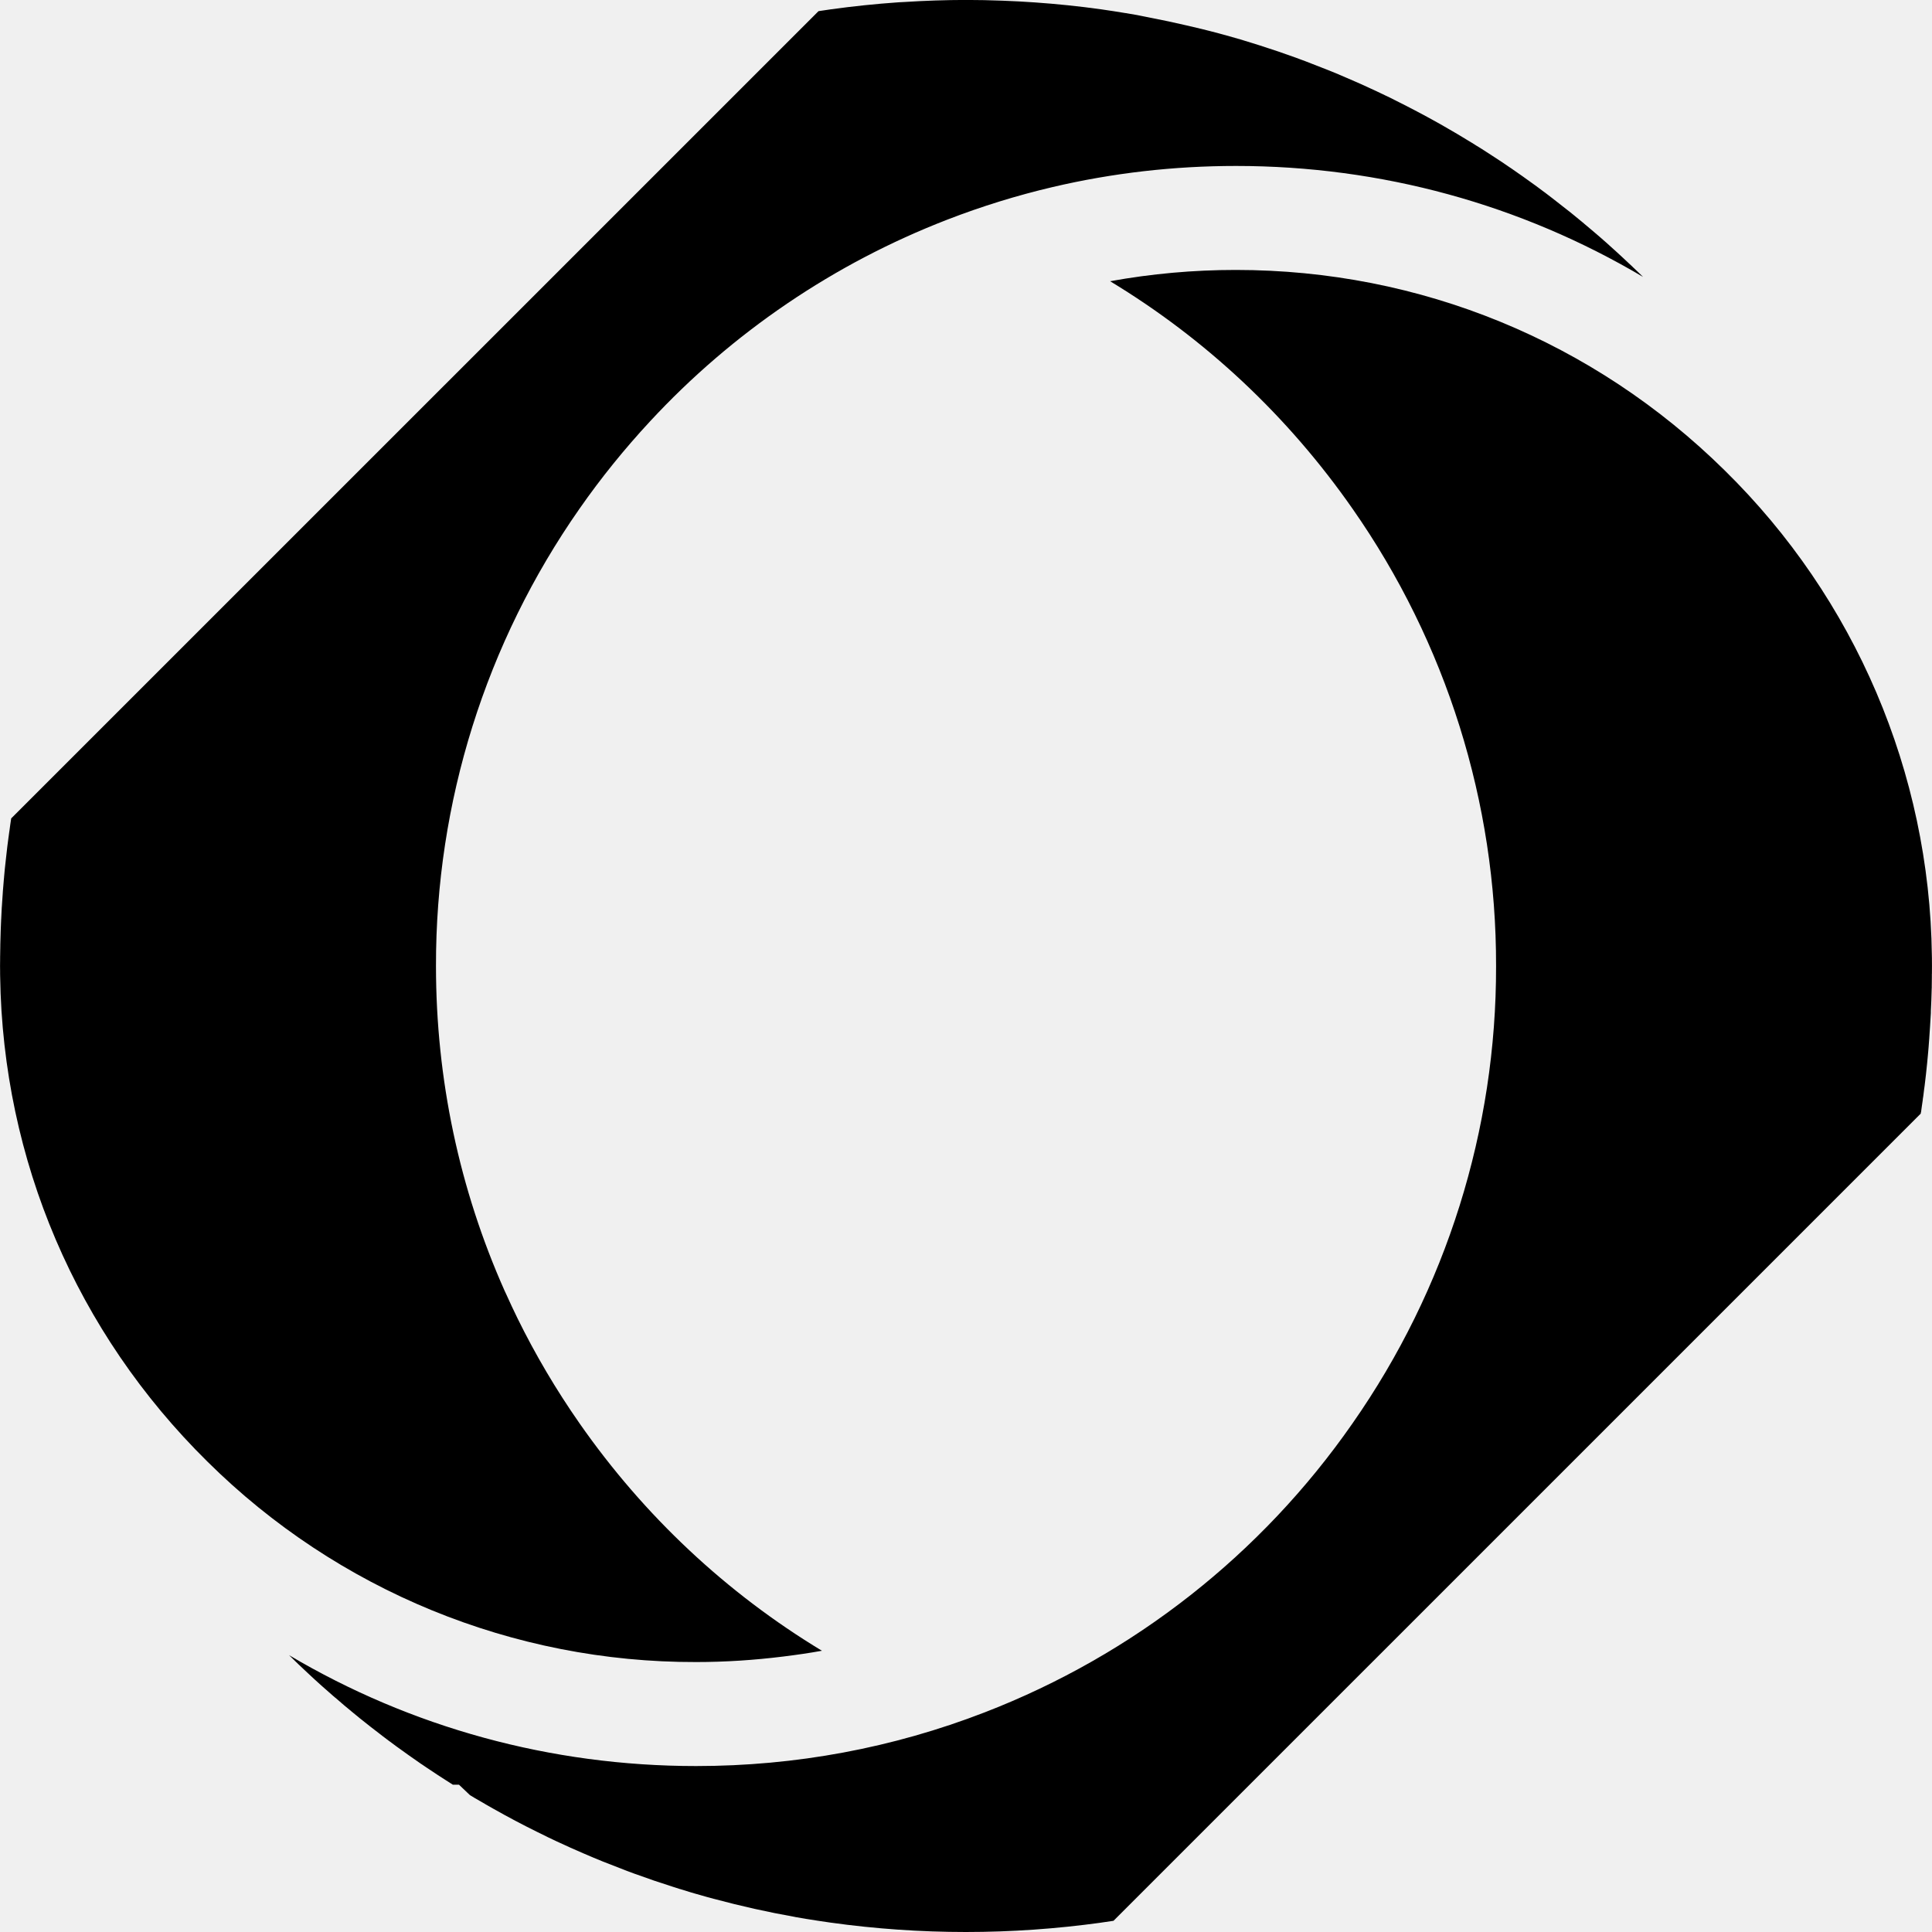
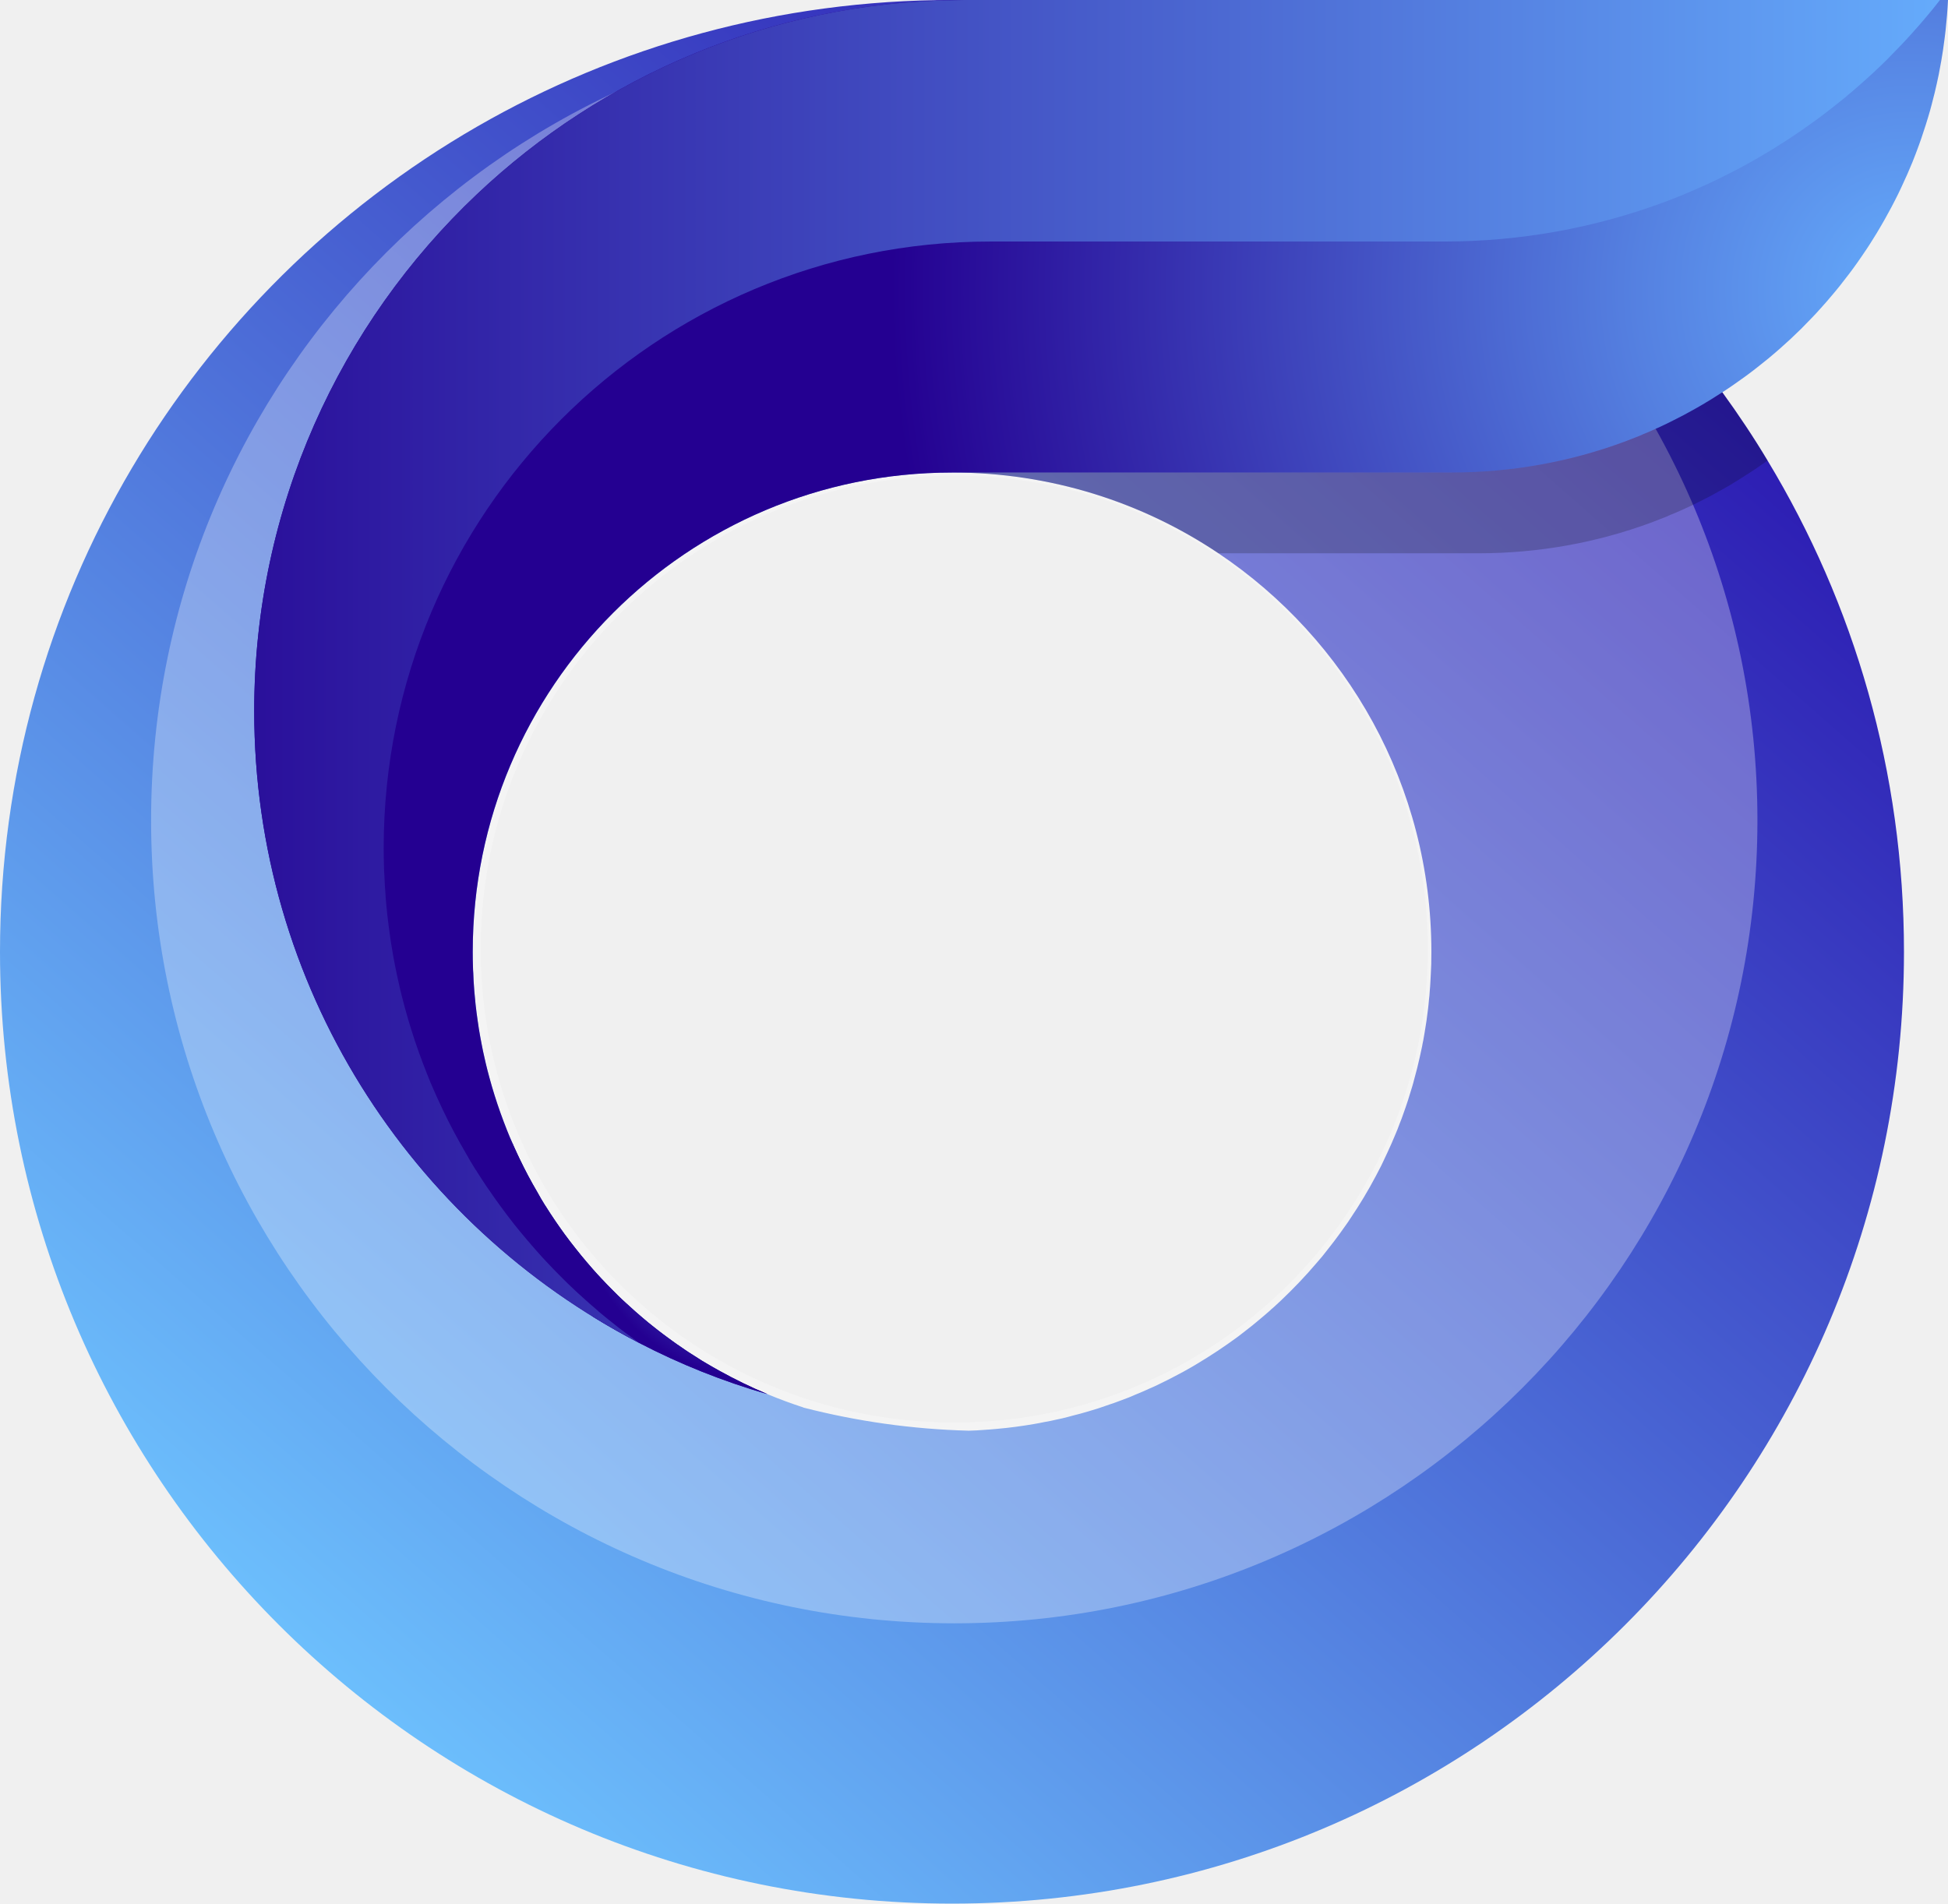
- <svg xmlns="http://www.w3.org/2000/svg" xmlns:xlink="http://www.w3.org/1999/xlink" width="113.985" height="113.985">
+ <svg xmlns="http://www.w3.org/2000/svg" xmlns:xlink="http://www.w3.org/1999/xlink" width="144.639" height="141.37" viewBox="0 0 144.639 141.37">
  <defs>
-     <linearGradient id="A" x1="0" y1="49.03" x2="96.933" y2="49.03" gradientUnits="userSpaceOnUse">
-       <stop offset="0" />
+     <linearGradient id="d" x1="24.222" y1="123.623" x2="116.802" y2="18.142" gradientUnits="userSpaceOnUse">
+       <stop offset="0" stop-color="#6cbefc" />
+       <stop offset="1" stop-color="#2c1bb2" />
    </linearGradient>
-     <linearGradient id="B" x1="17.052" y1="64.956" x2="113.985" y2="64.956" xlink:href="#A" />
+     <radialGradient id="e" cx="141.864" cy="21.583" fx="141.864" fy="21.583" r="75.731" gradientUnits="userSpaceOnUse">
+       <stop offset=".001" stop-color="#65abfb" />
+       <stop offset=".267" stop-color="#5581e1" />
+       <stop offset=".863" stop-color="#2d18a0" />
+       <stop offset="1" stop-color="#240091" />
+     </radialGradient>
+     <radialGradient id="f" cx="56.572" cy="88.77" fx="56.572" fy="88.77" r="13.646" xlink:href="#e" />
+     <linearGradient id="g" x1="144.27" y1="49.864" x2="5.991" y2="49.864" gradientUnits="userSpaceOnUse">
+       <stop offset=".001" stop-color="#65abfb" />
+       <stop offset="1" stop-color="#240091" />
+     </linearGradient>
  </defs>
-   <path d="M.659 48.297l-.008.053-.011.07-.043.294v.009l-.002.007v.002l-.008.057-.023.176-.023.153-.004.027-.006.046v.004l-.003.024-.004.023-.002.011-.005.047-.004.036v.006l-.006.024-.074.567-.058.511-.022.194v.006l-.002.009v.004l-.068.619-.043.466v.015l-.015.154-.015.183-.016.194-.008.1-.013.149-.012.186-.006.087-.046.687v.003l-.003.012-.016.324-.017.338v.01l-.003.035c0 .013-.002.025-.002.037 0 .025-.002.05-.004.077v.04l-.003.037-.015.383-.006.163-.019.675c-.003.034-.003.071-.003.107v.077l-.009.549-.002.104v.046l-.001.193-.002.167-.001.119.001.118.002.164v.181l.003.153c.16 10.838 4.502 21.005 12.228 28.623a40.81 40.81 0 0 0 28.834 11.826c1.726 0 3.438-.114 5.131-.324.767-.095 1.532-.204 2.291-.342-5.622-3.398-10.486-7.946-14.303-13.42-1.385-1.984-2.607-4.056-3.66-6.199-.237-.483-.463-.97-.684-1.46-.024-.053-.051-.106-.075-.159-2.665-5.987-4.049-12.483-4.049-19.161a46.91 46.91 0 0 1 8.468-26.979c1.272-1.824 2.664-3.541 4.158-5.151a47.05 47.05 0 0 1 17.54-11.904 46.98 46.98 0 0 1 6.226-1.926c3.521-.825 7.136-1.242 10.807-1.242 8.578 0 16.818 2.279 24.016 6.547-.007-.008-.01-.012-.015-.015l-.202-.199-.272-.26-.084-.08-.003-.002-.022-.019-.008-.009-.013-.015c-.077-.074-.165-.154-.248-.231l-.264-.247-.01-.011-.009-.01-.022-.018c-.015-.014-.03-.027-.045-.042l-.301-.277-.019-.018-.132-.12-.066-.059-.434-.392-.484-.423c-.05-.044-.105-.088-.156-.133l-.332-.282-.221-.185-.12-.101-.003-.006-.089-.073-.046-.038-.386-.316-.019-.017-.009-.007-.012-.01-.015-.012c-.095-.08-.193-.156-.288-.233h0l-.015-.012-.006-.003-.951-.745-.006-.006-.009-.006c-.086-.068-.172-.132-.261-.2l-.105-.08-.064-.049c-.014-.012-.029-.022-.044-.033l-.018-.013-.011-.009-.009-.006-.016-.01-.18-.135-.065-.049-.245-.181-.078-.056-.14-.1-.098-.071v-.002l-.011-.008-.007-.003c-.096-.072-.193-.14-.29-.208-.023-.016-.046-.034-.069-.05l-.027-.019-.025-.018-.712-.497-.006-.003-.003-.002-.01-.005-.322-.22c-.026-.017-.051-.035-.077-.053l-.003-.003-.009-.006-.483-.317c-.009-.006-.017-.012-.026-.017h0l-.027-.018c-.034-.023-.069-.044-.103-.067l-.348-.225-.018-.012h-.001l-.017-.012c-.172-.114-.347-.221-.525-.331l-.018-.01-.003-.002-.025-.015a14.88 14.88 0 0 0-.543-.334l-.288-.175-.003-.003L86.135 8l-.165-.099-.011-.006h0l-.009-.006-.101-.059-.392-.227-.098-.058-.135-.077-.362-.208c-.012-.007-.024-.012-.036-.019-.808-.452-1.633-.886-2.461-1.299-.018-.009-.037-.02-.055-.029l-.009-.004-.006-.003-.019-.009a11.74 11.74 0 0 0-.552-.27l-.488-.233-.003-.003c-.013-.007-.028-.013-.043-.02-.009-.004-.018-.008-.028-.013l-.012-.006h-.004c-.585-.276-1.115-.512-1.627-.73l-.014-.007-.011-.005-.012-.004-.013-.005c-.123-.056-.245-.107-.371-.16l-.052-.021-.037-.016-.007-.004L79 4.398l-.221-.092-.237-.096-.11-.045-1.414-.552-.248-.092-.034-.012-.261-.098c-.696-.252-1.42-.5-2.147-.73l-.009-.003-.009-.003c-.012-.004-.024-.007-.036-.011l-.415-.13-.427-.131-.254-.078-.905-.258-.015-.002h-.004l-.018-.007-.118-.032-.188-.051-.039-.011-.056-.016c-.599-.161-1.211-.305-1.824-.447l-1.085-.242-1.839-.371L66.4.771l-.012-.003h-.015l-.687-.111-.319-.047-.399-.06a56.13 56.13 0 0 0-1.977-.24 58.7 58.7 0 0 0-3.849-.27 56.99 56.99 0 0 0-2.147-.043 57.61 57.61 0 0 0-3.62.12l-.381.02c-1.333.093-2.66.231-3.973.413l-.705.104-.027.006h0L.663 48.281l-.003.015z" fill="url(#A)" />
-   <path d="M113.338 65.618l.006-.043.006-.046.033-.242.003-.018.003-.031.006-.034.046-.316.006-.07.012-.071.015-.098.043-.356.034-.245.08-.678.003-.031.064-.613.046-.485v-.009l.015-.153.028-.334.003-.043.003-.043.033-.432v-.021l.003-.037.046-.677v-.016l.04-.656.003-.065v-.089l.003-.089.025-.549.022-.721.003-.031v-.107l.006-.512v-.193l.003-.031.003-.439-.003-.46v-.012l-.003-.147a40.82 40.82 0 0 0-12.224-28.623c-7.735-7.627-17.974-11.826-28.837-11.826a41.49 41.49 0 0 0-7.422.666c5.622 3.398 10.486 7.949 14.304 13.424a46.91 46.91 0 0 1 8.468 26.979 46.91 46.91 0 0 1-8.468 26.979 47.13 47.13 0 0 1-21.701 17.052c-5.425 2.101-11.154 3.168-17.03 3.168-8.578 0-16.815-2.279-24.016-6.544l.012.012.033.03.031.031a1.23 1.23 0 0 0 .104.101l.113.111c.092.092.184.181.279.27l.015.015.019.016.512.484.028.022.024.025.353.328.009.009.012.009c.205.19.414.377.629.564l.013.009.012.012.417.368.027.021.092.08.009.003.405.35.083.071.019.018.331.273.043.034.04.037c.095.083.202.169.322.264l.04.031.037.031c.086.074.171.144.254.205l.028.022.025.021a38.67 38.67 0 0 0 .938.733c.067.055.138.107.205.16l.236.178c.046.034.089.064.129.098l.077.055.383.285.12.086.193.138.024.018.028.019c.092.07.19.138.285.206l.104.074.711.497.022.012.022.015c.104.074.212.144.316.215l.08.052.264.175.279.187.439.282.441.282h.362l.647.616c.098.062.199.123.3.181l.595.343.018.012.018.012c.156.092.313.178.472.267.84.475 1.693.926 2.545 1.347l.564.276.083.043.53.251a53.55 53.55 0 0 0 1.622.727l.012.003.012.006.402.172c.04.015.083.034.129.055l.537.221 1.41.549.016.006.015.006.463.172.021.006.018.006c.727.267 1.448.512 2.141.73l.024.009.021.006a11.36 11.36 0 0 0 .42.135l.022.003.018.006.635.196.178.052.757.215.392.107.031.006c1.57.423 3.168.779 4.745 1.058l.018.006.018.003.653.113h.015l.012.003.659.104.031.003.031.006c.221.037.445.067.666.098l.018.003a58.07 58.07 0 0 0 7.971.552 58.16 58.16 0 0 0 7.977-.552l.055-.009.628-.092.031-.006.022-.003 47.622-47.621a.79.79 0 0 1 .012-.083z" fill="url(#B)" />
+   <g isolation="isolate">
+     <g id="b" data-name="Layer 2">
+       <g id="c" data-name="OBJECTS">
+         <g>
+           <path d="m131.24,34.2c-1.04-1.74-2.17-3.43-3.36-5.07C116.37,13.311,98.44,2.45,77.92.36c-.04,0-.08,0-.12-.01-2.14-.21-4.32-.33-6.51-.34-.13-.01-.26-.01-.39-.01h-.21C57.85,0,45.81,3.421,35.43,9.4,14.25,21.61,0,44.48,0,70.69c0,39.04,31.65,70.68,70.69,70.68s70.68-31.64,70.68-70.68c0-13.35-3.69-25.84-10.13-36.49Zm-24.97,37.39c-.02.49-.04.97-.07,1.45-.01.17-.02.35-.04.53-.01.23-.03.45-.06.68-.02.23-.04.46-.07.69-.07.59-.15,1.16-.25,1.73-.03.19-.07.39-.1.58-.04.16-.06.31-.09.46-.06.28-.12.55-.18.83-.12.55-.26,1.09-.41,1.63-.04.17-.09.34-.14.51-.2.68-.41,1.34-.65,2-.09.27-.19.53-.3.8-.09.25-.19.51-.3.76-.18.44-.37.87-.57,1.3-.1.22-.2.43-.3.64-.06.13-.13.26-.19.4l-.39.75c-.57,1.08-1.2,2.13-1.89,3.15-.12.19-.25.38-.39.57-.27.39-.55.77-.83,1.14-.29.38-.58.74-.87,1.11-.14.16-.28.33-.42.49-.84.99-1.74,1.93-2.69,2.83-.17.16-.34.32-.52.48-.1.08-.19.16-.28.25-.35.31-.7.6-1.05.89-.23.19-.45.37-.69.55-.21.17-.44.34-.66.51-.97.71-1.96,1.37-3,1.99-.17.1-.34.21-.51.3-.25.14-.49.28-.74.41-.5.27-1.01.53-1.53.78-.24.12-.5.24-.74.34-.19.09-.37.17-.56.25-.18.08-.35.15-.53.22-.16.07-.31.14-.47.2-.27.1-.53.2-.8.3-.18.07-.38.14-.57.2-.55.2-1.1.38-1.66.54h-.01c-.35.11-.7.2-1.06.29-.28.08-.56.15-.85.22l-.42.09c-.29.07-.59.13-.89.18-.26.06-.52.1-.79.15-.88.15-1.77.27-2.67.35-.33.03-.67.06-1,.08-.37.03-.75.05-1.14.06-4.21-.11-8.31-.7-12.25-1.71-.01,0-.02,0-.04-.02-.89-.29-1.76-.61-2.62-.97l-.01-.01h-.02c-1.23-.51-2.42-1.1-3.58-1.74l-.48-.27c-.26-.15-.53-.31-.79-.46-.09-.06-.18-.11-.26-.17-.26-.16-.51-.32-.76-.48-.18-.12-.36-.24-.54-.37-.22-.14-.43-.3-.64-.45-.12-.08-.24-.17-.36-.26-.23-.17-.46-.34-.69-.52-.12-.09-.24-.18-.36-.28-.27-.22-.55-.44-.81-.67-.05-.04-.11-.09-.17-.14-.26-.22-.51-.45-.76-.68-.12-.1-.22-.2-.34-.3-.19-.17-.38-.36-.57-.54l-.39-.39c-.27-.27-.54-.55-.8-.83-.02-.01-.02-.02-.04-.04-.22-.23-.43-.47-.64-.7-.15-.17-.29-.34-.43-.5-.02-.02-.03-.04-.05-.06-.26-.31-.52-.62-.76-.93-.3-.37-.59-.75-.87-1.13-.2-.28-.4-.56-.6-.85-.05-.08-.1-.16-.16-.24-.18-.27-.37-.55-.55-.84-.04-.06-.07-.12-.12-.18-.2-.33-.4-.66-.58-1-.47-.8-.91-1.62-1.31-2.46-.13-.27-.26-.54-.38-.82-.05-.11-.1-.21-.14-.32-.01-.01-.01-.03-.02-.04v-.01c-.14-.31-.27-.6-.39-.91-.34-.87-.66-1.75-.94-2.64-.13-.42-.25-.85-.37-1.27-.1-.36-.19-.72-.28-1.09-.02-.12-.05-.24-.08-.38-.08-.33-.15-.66-.21-.99-.08-.4-.15-.79-.22-1.18-.03-.22-.06-.42-.09-.63-.06-.39-.1-.78-.15-1.18-.03-.33-.07-.65-.09-.98-.01-.07-.02-.13-.02-.19-.03-.39-.05-.78-.06-1.17-.02-.13-.02-.26-.02-.38-.02-.4-.02-.8-.02-1.19,0-19.66,15.93-35.6,35.59-35.6,7.32,0,14.13,2.21,19.78,6,9.53,6.39,15.81,17.26,15.81,29.6,0,.3-.01.6-.01.9Z" fill="url(#d)" />
+           <path d="m70.855,1.284C37.919,1.284,11.219,27.983,11.219,60.919s26.7,59.635,59.635,59.635,59.635-26.7,59.635-59.635S103.79,1.284,70.855,1.284Zm0,104.362c-19.42,0-35.165-15.745-35.165-35.166s15.745-35.165,35.165-35.165,35.165,15.745,35.165,35.165-15.745,35.166-35.165,35.166Z" fill="#fff" mix-blend-mode="overlay" opacity=".3" />
+           <path d="m144.639,0c-.02.384-.04.762-.073,1.139-.033.371-.066.742-.106,1.112-.02.186-.04.364-.066.55-.04.311-.079.622-.126.927-.04.258-.079.516-.126.775-.06.344-.126.695-.192,1.04-.093.45-.192.894-.298,1.338-.073.291-.146.589-.225.881-.079.311-.166.616-.258.92-.119.404-.245.795-.377,1.185-.099.311-.205.622-.318.927-.152.424-.318.848-.483,1.265-.126.291-.245.583-.371.874-.146.325-.291.649-.444.973-.152.338-.318.662-.483.987-.165.325-.331.642-.51.96-.172.318-.344.629-.53.94-.199.344-.404.689-.622,1.026-.152.245-.311.497-.477.742-.013.02-.026.04-.046.066-.199.298-.397.589-.609.887-.205.291-.417.583-.636.867-.43.57-.874,1.132-1.344,1.675-.199.245-.411.477-.622.715-.04.053-.086.099-.132.146-.218.252-.45.497-.682.735-.245.258-.497.517-.748.768-.51.503-1.033.993-1.569,1.463-.238.212-.483.417-.728.622-.04.04-.086.073-.132.113-.258.212-.53.43-.795.636-.278.218-.55.43-.834.636-.033.026-.066.053-.106.079-.265.192-.53.378-.795.563-.291.205-.589.404-.894.602-.146.093-.291.185-.437.278-.265.172-.53.338-.795.49-.013.013-.033.026-.053.033-.298.179-.596.351-.894.516-.47.265-.947.516-1.43.755-.384.199-.775.384-1.165.563-.046.02-.093.046-.139.06-.311.146-.629.278-.947.41-.099.046-.192.086-.291.126-.384.159-.768.305-1.159.45-3.993,1.47-8.303,2.278-12.8,2.278h-37.081c-19.66,0-35.591,15.932-35.591,35.591,0,.397.007.795.02,1.192.007.126.007.252.02.384.013.391.033.775.066,1.165,0,.066.007.126.013.192.026.331.06.655.093.98.046.397.093.788.152,1.179.026.212.06.417.093.629.066.397.132.788.212,1.179.066.338.132.669.212,1,.027.132.06.258.086.377.086.364.179.728.278,1.086.113.424.238.848.371,1.271.278.894.596,1.775.94,2.642.126.318.258.636.404.954.046.112.093.218.139.324.126.278.252.55.384.821.404.841.834,1.662,1.304,2.463.185.338.384.669.589.993.046.06.079.119.119.185.179.285.364.563.55.841.053.079.106.152.159.232.199.291.397.576.603.854.278.384.569.761.861,1.132.245.311.503.622.761.927.02.02.033.04.053.06.139.165.285.331.43.497.205.238.424.477.642.708.013.013.02.027.033.033.265.285.53.563.808.834.126.132.252.258.384.384.192.186.384.371.576.543.113.106.218.205.331.305.252.232.51.457.768.675.06.053.113.099.166.146.265.225.536.45.814.662.119.099.238.192.358.285.225.179.457.351.689.516.119.093.238.179.358.265.212.152.424.305.642.444.179.132.358.252.543.371.252.166.497.324.755.483.086.06.172.113.265.166.258.159.523.311.788.463.159.093.318.185.477.271,1.159.642,2.351,1.225,3.582,1.735-3.324-.96-6.516-2.238-9.535-3.807-16.971-8.774-28.579-26.493-28.579-46.921,0-15.124,6.363-28.764,16.554-38.392C44.706,5.648,57.174.205,70.901.013c.086-.007.179-.007.271-.007h.119l.391-.007h72.957Z" fill="url(#e)" />
+           <path d="m56.99,103.541c-3.33-.96-6.52-2.24-9.54-3.81-1.17-.61-2.31-1.25-3.43-1.95-.05-.05-.08-.1-.12-.15-.2-.28-.4-.56-.6-.85-.05-.08-.1-.16-.16-.24-.18-.27-.37-.55-.55-.84-.04-.06-.07-.12-.12-.18-.2-.33-.4-.66-.58-1-.47-.8-.91-1.62-1.31-2.46-.13-.27-.26-.54-.38-.82-.05-.11-.1-.21-.14-.32-.15-.32-.28-.64-.41-.96-.34-.87-.66-1.75-.94-2.64-.13-.42-.25-.85-.37-1.27-.1-.36-.19-.72-.28-1.09,0-.03-.01-.05-.02-.08.01.01.01.03.02.04.04.11.09.21.14.32.12.28.25.55.38.82.4.84.84,1.66,1.31,2.46.18.34.38.67.58,1,.05.06.08.12.12.18.18.29.37.57.55.84.06.08.11.16.16.24.2.29.4.57.6.85.28.38.57.76.87,1.13.24.31.5.62.76.93.02.02.03.04.05.06.14.16.28.33.43.5.21.23.42.47.64.7.02.02.02.03.04.04.26.28.53.56.8.83l.39.39c.19.18.38.37.57.54.12.1.22.2.34.3.25.23.5.46.76.68.06.05.12.1.17.14.26.23.54.45.81.67.12.1.24.19.36.28.23.18.46.35.69.52.12.09.24.18.36.26.21.15.42.31.64.45.18.13.36.25.54.37.25.16.5.32.76.48.08.06.17.11.26.17.26.15.53.31.79.46l.48.27c1.16.64,2.35,1.23,3.58,1.74Z" fill="url(#f)" />
+           <path d="m131.24,34.2c-.16.12-.31.22-.47.33-.29.21-.59.41-.89.6-.15.1-.29.19-.44.28-.26.17-.53.34-.79.49-.01.02-.03.03-.05.04-.3.17-.6.35-.9.51-.47.27-.95.52-1.43.76-.38.2-.77.38-1.16.56-.05.02-.1.05-.14.06-.31.15-.63.28-.95.41-.1.05-.19.09-.29.13-.39.15-.77.3-1.16.45-3.99,1.47-8.3,2.27-12.8,2.27h-19.3c-5.65-3.79-12.46-6-19.78-6h37.08c4.5,0,8.81-.8,12.8-2.27.39-.15.77-.3,1.16-.45.1-.04.19-.08.29-.13.32-.13.64-.26.95-.41.04-.01.09-.04.14-.06.39-.18.78-.36,1.16-.56.48-.24.96-.49,1.43-.76.3-.16.6-.34.9-.51.02-.01.04-.02.05-.04.26-.15.53-.32.79-.49.15-.09.29-.18.44-.28,1.19,1.64,2.32,3.33,3.36,5.07Z" opacity=".2" />
+           <path d="m144.043,0c-.377.49-.768.967-1.172,1.437-.252.311-.523.602-.788.901-.053.073-.113.126-.165.185-.278.318-.576.629-.867.934-.311.324-.629.649-.947.973-.642.636-1.304,1.251-1.986,1.847-.298.272-.609.53-.92.788-.053.053-.112.093-.165.146-.331.265-.675.543-1.006.801-.358.278-.695.55-1.059.808-.04.033-.086.066-.132.099-.338.245-.669.477-1.006.715-.371.258-.748.51-1.132.761-.185.119-.371.232-.556.351-.331.218-.669.43-1,.622-.02.013-.046.033-.073.04-.377.225-.748.444-1.126.655-.596.331-1.198.656-1.814.954-.483.252-.98.49-1.477.715-.06.027-.113.06-.172.073-.397.185-.801.351-1.198.523-.126.053-.245.106-.371.159-.483.199-.973.384-1.463.569-5.059,1.861-10.515,2.88-16.203,2.88h-33.697c-24.891,0-45.06,20.169-45.06,45.053,0,.503.013,1.007.026,1.51.007.159.007.318.026.49.02.49.04.98.086,1.47,0,.086.007.159.013.245.033.417.079.828.119,1.238.06.503.119,1,.192,1.496.033.265.073.53.119.795.079.503.165,1,.265,1.49.086.43.172.848.271,1.271.033.166.073.324.106.477.113.457.225.92.351,1.371.146.536.305,1.073.47,1.609.351,1.132.755,2.251,1.192,3.344.159.404.324.808.51,1.212.06.139.119.278.179.41.159.351.318.695.483,1.04.51,1.066,1.059,2.099,1.655,3.119.232.424.483.848.742,1.258.06.073.106.146.152.232.225.358.463.715.695,1.066.066.099.132.192.205.291.252.371.503.728.761,1.079.351.49.722.967,1.086,1.437.311.391.642.788.967,1.172.026.026.04.053.066.073.179.212.358.424.543.629.265.305.536.609.814.9.02.013.026.033.04.04.338.364.675.715,1.026,1.06.159.166.318.324.483.483.245.238.49.47.728.689.146.132.278.258.424.384.318.291.642.576.973.854.073.066.139.126.205.185.338.285.682.569,1.033.841.152.126.298.238.45.358.285.225.583.444.874.655.152.119.298.225.45.331.06.046.126.093.185.132-16.971-8.774-28.579-26.493-28.579-46.921,0-15.124,6.363-28.764,16.554-38.392C44.706,5.648,57.174.205,70.901.013c.086-.007.179-.007.271-.007h.119l.391-.007h72.361Z" fill="url(#g)" />
+         </g>
+       </g>
+     </g>
+   </g>
</svg>
